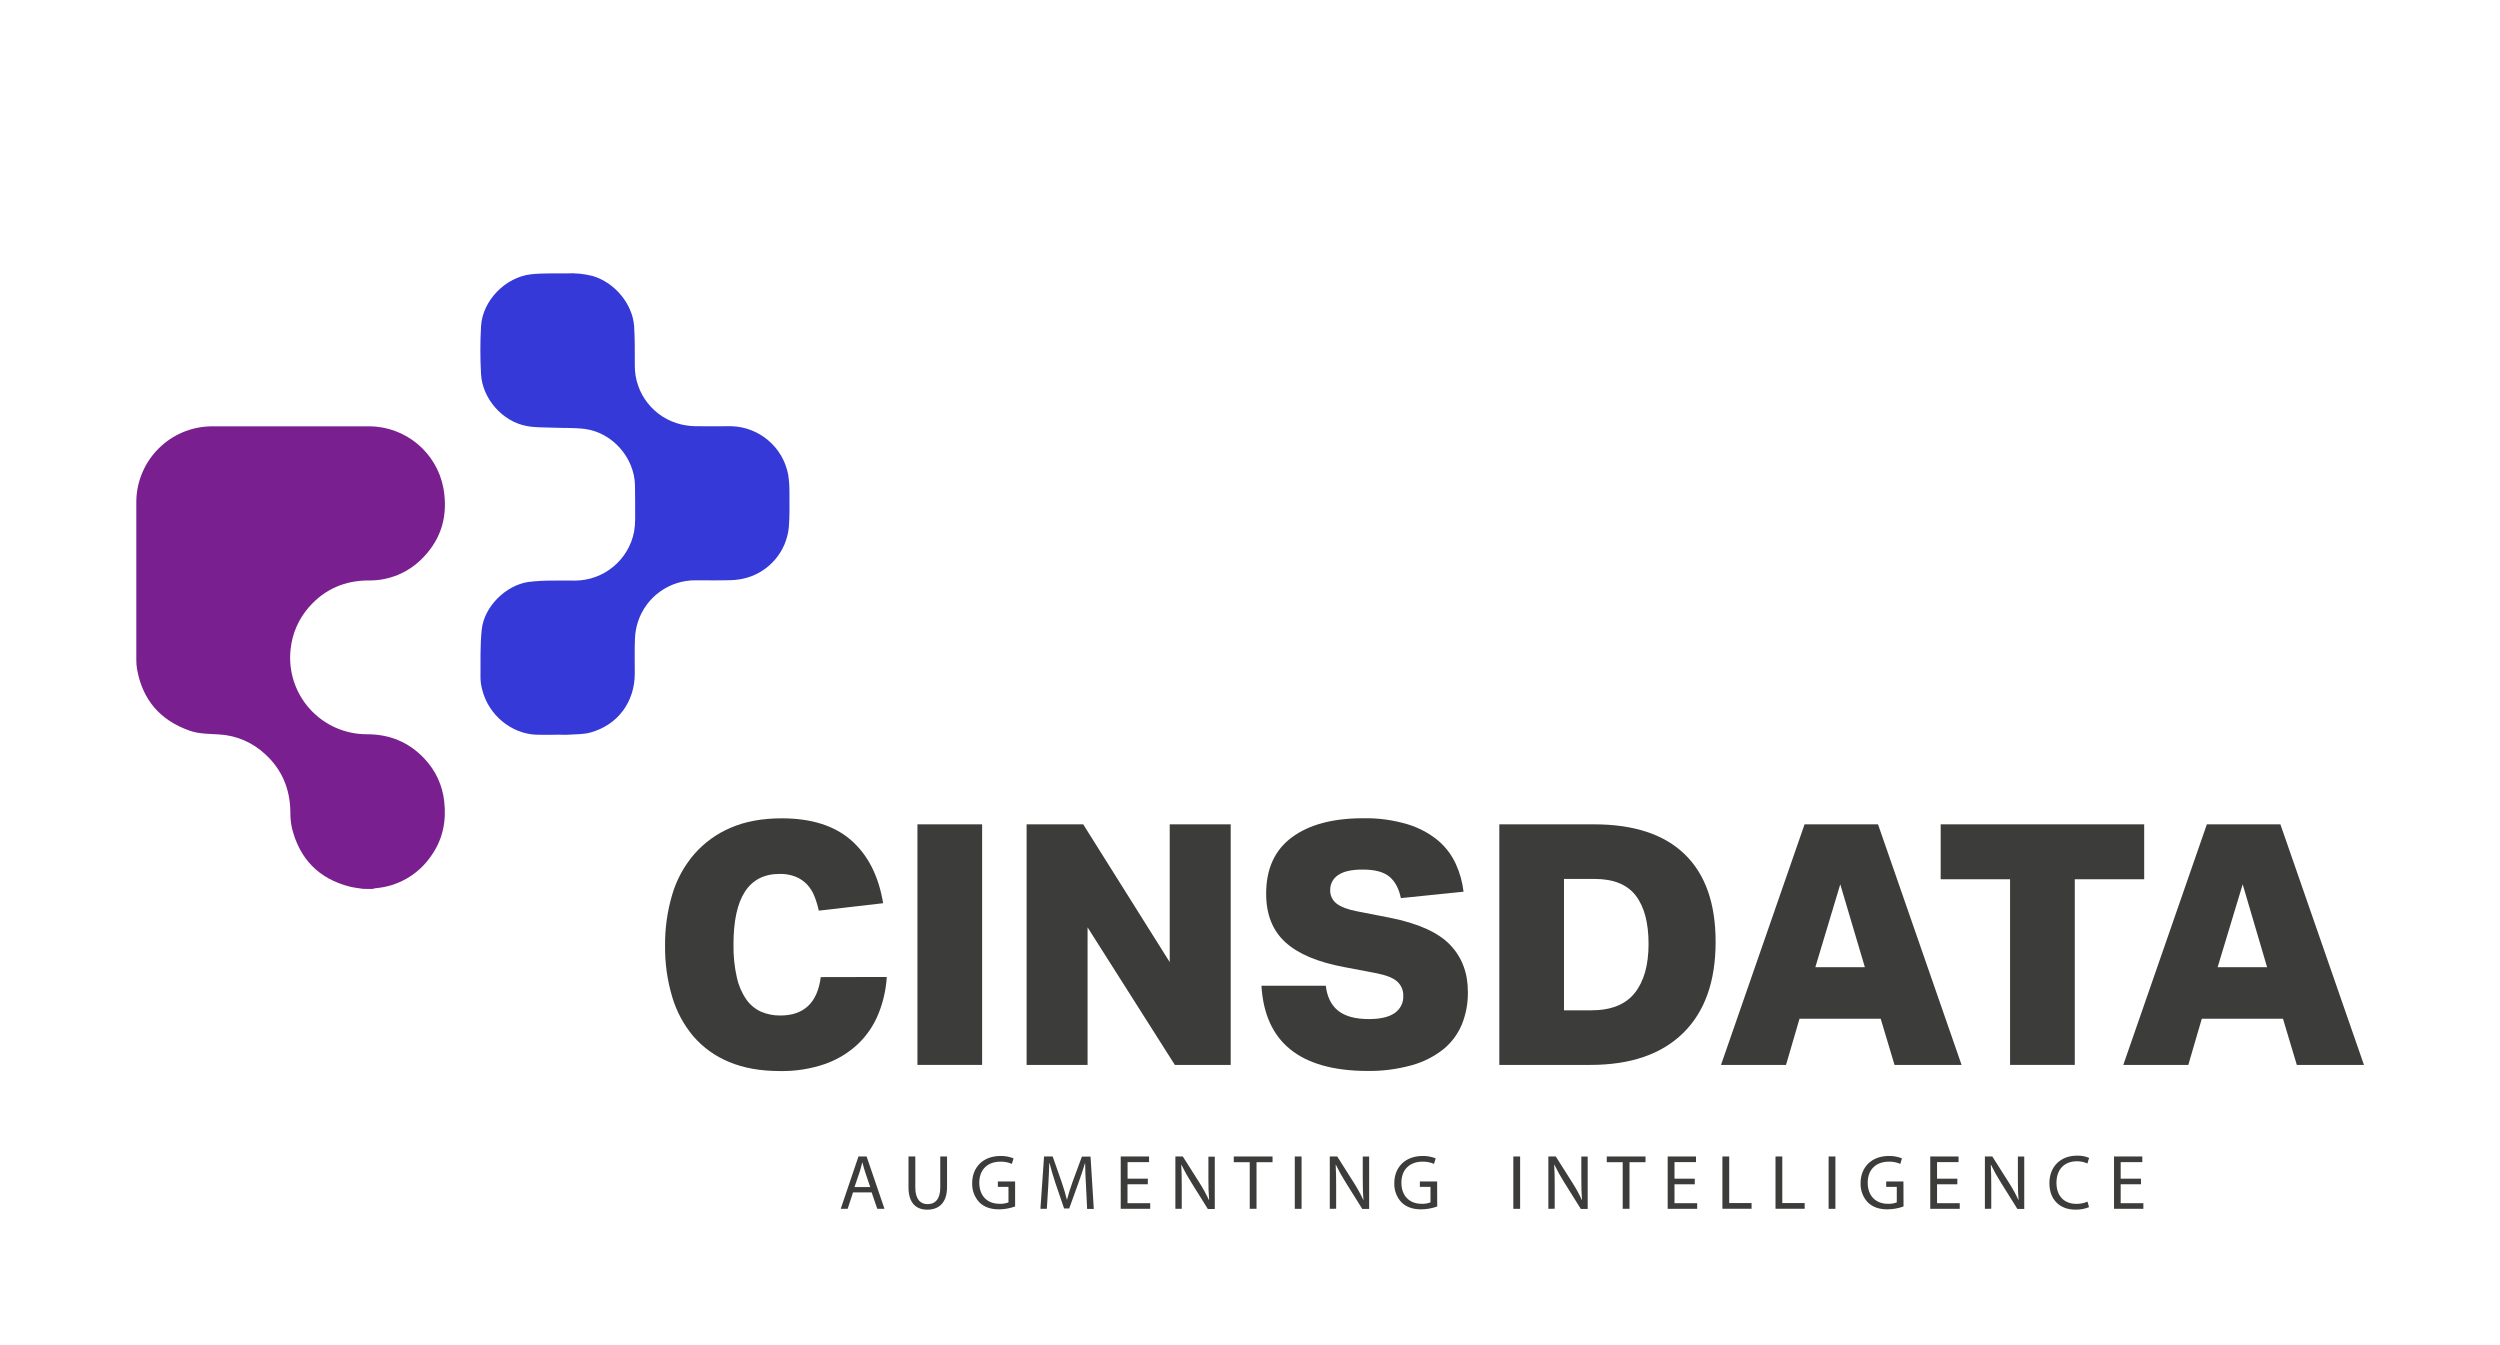
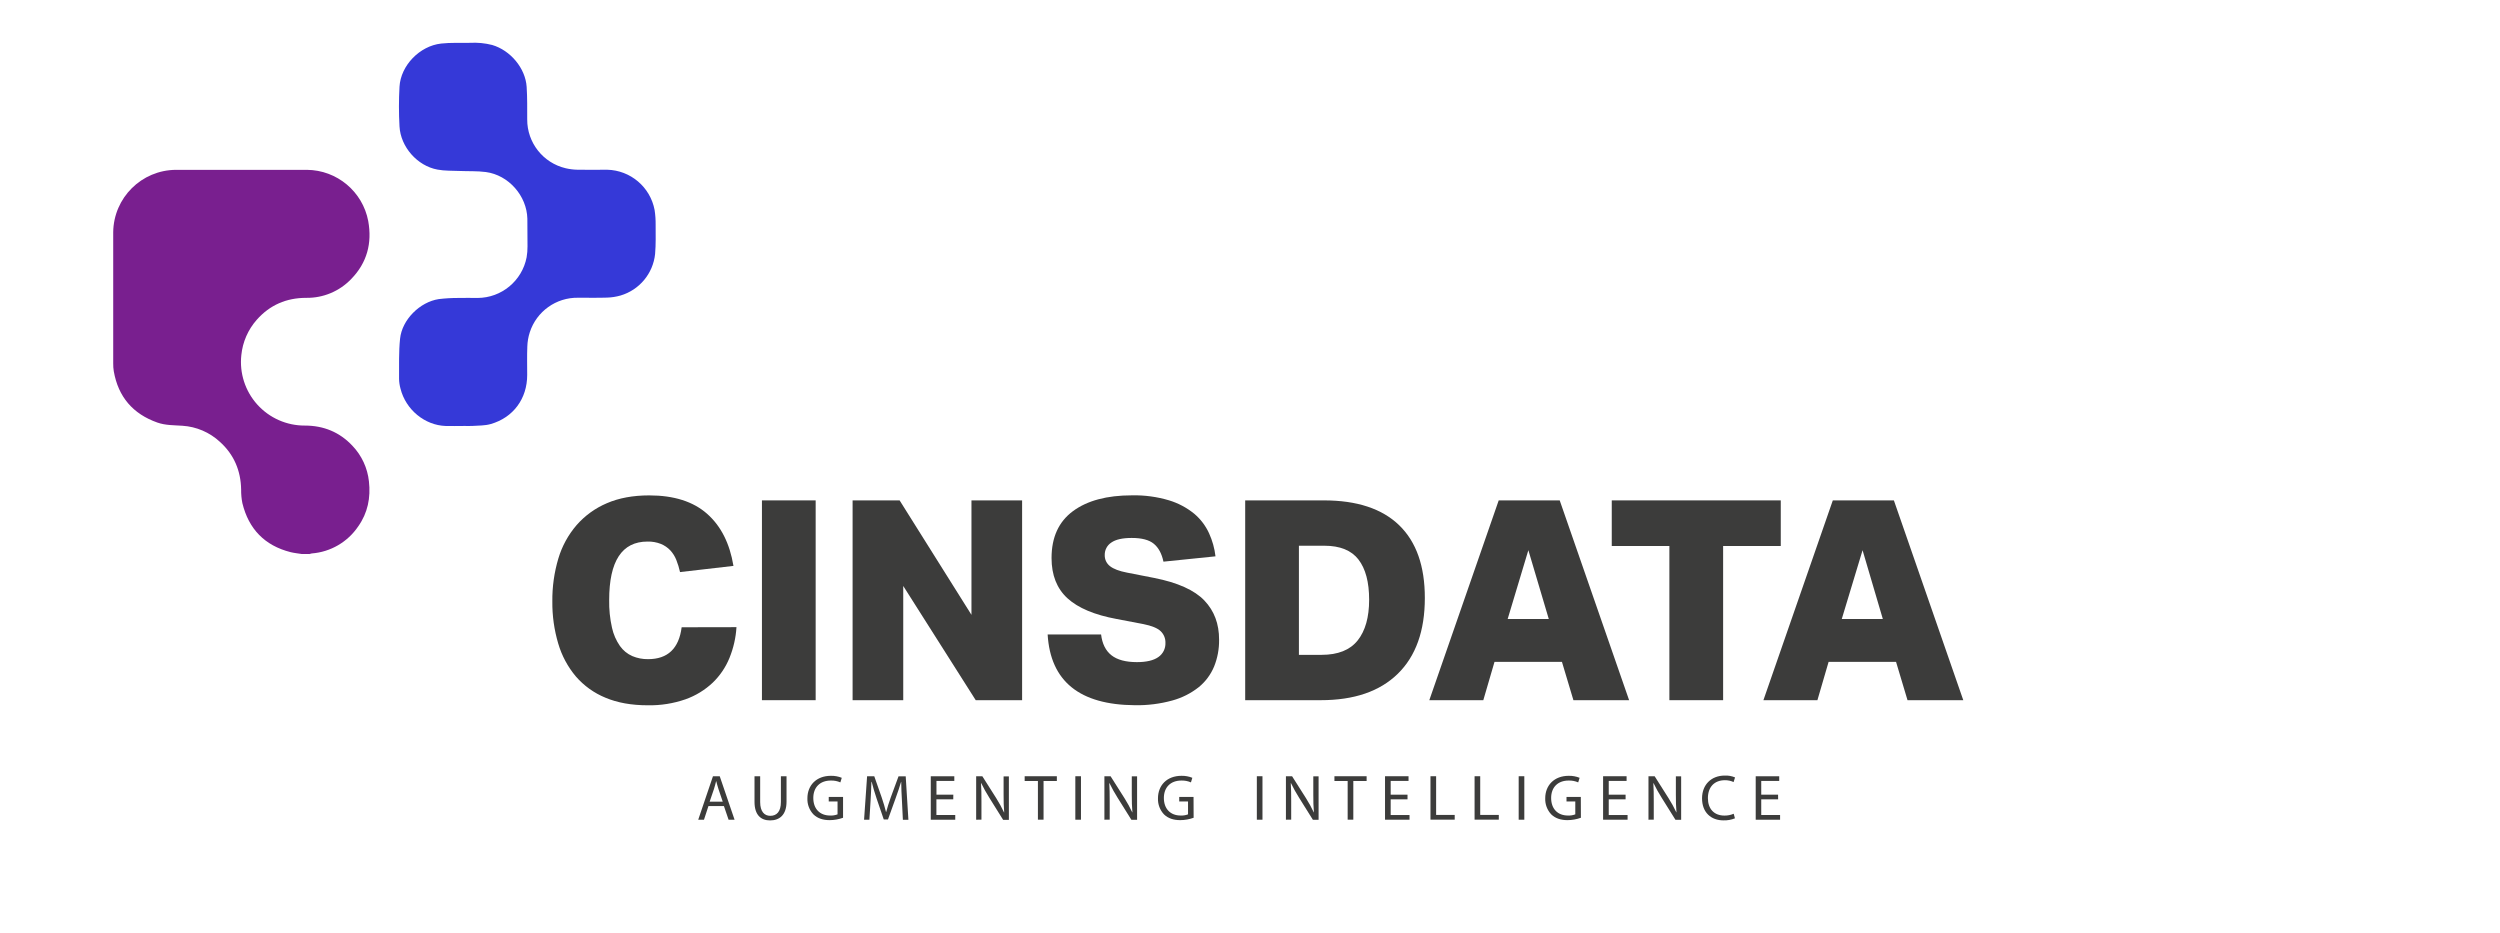
- <svg xmlns="http://www.w3.org/2000/svg" id="Capa_1" data-name="Capa 1" viewBox="0 0 1127 606">
-   <defs>
-     <style>.cls-1{fill:#791f8f;}.cls-2{fill:#3539d8;}.cls-3{fill:#3c3c3b;}</style>
+ <svg xmlns="http://www.w3.org/2000/svg" id="Capa_1" data-name="Capa 1" viewBox="0 0 1357 506" version="1.1" width="1357" height="506">
+   <defs id="defs4">
+     <style id="style2">.cls-1{fill:#791f8f;}.cls-2{fill:#3539d8;}.cls-3{fill:#3c3c3b;}</style>
  </defs>
-   <path class="cls-1" d="M163.74,400.71c-2-.33-4-.51-6-1-14.06-3.57-22.74-12.54-26.17-26.57a34.57,34.57,0,0,1-.68-7.42c-.18-10.26-3.9-19-11.48-25.85A33,33,0,0,0,99,331.1c-4.55-.31-9.16-.18-13.57-1.73-13.29-4.7-21.23-13.93-23.67-27.84a24.79,24.79,0,0,1-.31-4.31q0-35.58,0-71.17a34.25,34.25,0,0,1,34.06-33.86q35.55,0,71.09,0A34.17,34.17,0,0,1,199.88,220c2.16,12-.65,22.62-9.2,31.4a33.1,33.1,0,0,1-24.5,10.27c-10.67,0-19.74,3.87-26.84,11.94A34,34,0,0,0,131,292.71,34.5,34.5,0,0,0,165.46,331c10.16,0,18.89,3.54,25.87,11a33.06,33.06,0,0,1,8.93,19.31c1,8.85-.64,17.09-5.82,24.41a33.55,33.55,0,0,1-25.23,14.69,8.14,8.14,0,0,0-1.27.32Z" />
-   <path class="cls-2" d="M251.46,331.22c-3.19,0-6.39.09-9.57,0-11.29-.38-21.63-8.8-24.5-20.27a21.37,21.37,0,0,1-.78-5.31c.06-7.28-.21-14.6.55-21.82,1.08-10.31,10.73-19.9,21-21.47a86.89,86.89,0,0,1,10.72-.62c3.44-.1,6.88,0,10.32,0a27.22,27.22,0,0,0,26.65-22.06,33.88,33.88,0,0,0,.48-5.95c0-5,0-10-.08-15-.29-12.42-10.18-23.7-22.53-25.34-4.72-.62-9.55-.37-14.32-.58-4-.18-8,0-11.9-.74-11-2-20.05-12.33-20.65-23.44a193.47,193.47,0,0,1,0-21.54c.65-11.51,10.94-22.15,22.61-23.44,5.18-.57,10.45-.3,15.68-.39a39.46,39.46,0,0,1,12,1.16c9.86,2.88,18.06,12.53,18.73,22.76.38,5.86.28,11.77.3,17.65a27.1,27.1,0,0,0,20.91,26.51,30.91,30.91,0,0,0,6.5.8c5.33.11,10.67,0,16,0A26.83,26.83,0,0,1,355.32,214a49,49,0,0,1,.56,8c0,5.29.16,10.61-.29,15.86a26.38,26.38,0,0,1-18.74,22.54,29.79,29.79,0,0,1-7.33,1.14c-5.23.18-10.47.05-15.71.07a27.1,27.1,0,0,0-26.24,18.75,27.76,27.76,0,0,0-1.34,7.75c-.21,5.13-.06,10.28-.07,15.43,0,12.85-7.53,23.14-19.87,26.65-3.09.88-6.48.78-9.74,1-1.69.13-3.39,0-5.09,0Z" />
-   <path class="cls-3" d="M399.76,440.42a52.72,52.72,0,0,1-3.8,16.7,39,39,0,0,1-9.11,13.45,42.14,42.14,0,0,1-14.73,9,59.09,59.09,0,0,1-20.51,3.26q-13.22,0-22.93-4.1a42.6,42.6,0,0,1-16.1-11.54A49.25,49.25,0,0,1,303,449.3a77.54,77.54,0,0,1-3.19-22.86,78.54,78.54,0,0,1,3.27-23.31A49.35,49.35,0,0,1,313,385a45.35,45.35,0,0,1,16.4-11.85q9.79-4.25,23-4.25,20.06,0,31.37,9.95t14.35,28.32l-29,3.35a41.65,41.65,0,0,0-2-6.54,16.73,16.73,0,0,0-3.27-5.24,14.78,14.78,0,0,0-5.09-3.49,18.6,18.6,0,0,0-7.29-1.29q-20.81,0-20.81,31.74a63.4,63.4,0,0,0,1.52,15,27.77,27.77,0,0,0,4.33,9.95,16.24,16.24,0,0,0,6.68,5.47,21.35,21.35,0,0,0,8.58,1.67q16,0,18.23-17.31Z" />
-   <path class="cls-3" d="M413.58,371.61h29.16V480.06H413.58Z" />
-   <path class="cls-3" d="M462.79,371.61h25.52l39,62.12V371.61h27.49V480.06H529.62l-39.34-62v62H462.79Z" />
-   <path class="cls-3" d="M597.67,444.37q.9,7.59,5.62,11.31t13.82,3.72q7.74,0,11.62-2.73a8.93,8.93,0,0,0,3.87-7.75,8.41,8.41,0,0,0-2.58-6.3q-2.58-2.5-9.42-3.87L606.17,436q-18.07-3.33-26.73-11.24t-8.66-21.87q0-16.86,11.62-25.44t32-8.58a65.49,65.49,0,0,1,20.2,2.73,40,40,0,0,1,13.67,7.29,30.38,30.38,0,0,1,8,10.56,41.57,41.57,0,0,1,3.5,12.53l-28.25,2.89q-1.37-6.54-5.24-9.72T614.22,392q-7.44,0-11,2.5a7.86,7.86,0,0,0-3.57,6.76,7.35,7.35,0,0,0,2.89,6.08q2.88,2.26,9.26,3.49l14.73,2.88q19.14,3.81,27.19,12.23t8,21.34A37.43,37.43,0,0,1,659,461.83,28.57,28.57,0,0,1,650.67,473a40.13,40.13,0,0,1-14.27,7.21,71.61,71.61,0,0,1-20.35,2.58q-45.12-.3-47.39-38.42Z" />
-   <path class="cls-3" d="M675.89,480.06V371.61h42.68q27,0,40.93,13.52t13.9,39.49q0,26.73-14.66,41.09T716.9,480.06Zm29.16-24.61h12.3q13.36,0,19.59-7.82t6.23-22.1q0-14.28-5.77-21.79t-18.53-7.52H705.05Z" />
-   <path class="cls-3" d="M846.61,371.61l37.67,108.45H854.05l-6.23-20.81h-36.6l-6.08,20.81H775.83L813.5,371.61ZM818.36,436h22.32l-11.09-37.36Z" />
-   <path class="cls-3" d="M906.14,396.37H874.86V371.61H966.6v24.76H935.31v83.69H906.14Z" />
-   <path class="cls-3" d="M1028,371.61l37.67,108.45H1035.4l-6.23-20.81h-36.6l-6.08,20.81H957.18l37.67-108.45ZM999.71,436H1022L1011,398.65Z" />
-   <path class="cls-3" d="M384.55,537.52l-2.43,7.42H379l8-23.6h3.67l8.05,23.6h-3.25l-2.53-7.42Zm7.75-2.38L390,528.35c-.51-1.54-.87-3-1.22-4.3h-.08c-.34,1.38-.71,2.82-1.17,4.26l-2.33,6.83Z" />
-   <path class="cls-3" d="M412.62,521.34v14c0,5.26,2.33,7.49,5.51,7.49,3.48,0,5.74-2.31,5.74-7.49v-14h3.06v13.77c0,7.25-3.81,10.21-8.93,10.21-4.81,0-8.45-2.75-8.45-10.08v-13.9Z" />
-   <path class="cls-3" d="M457.61,543.88a21.52,21.52,0,0,1-7.25,1.29c-3.58,0-6.53-.9-8.82-3.11a12,12,0,0,1-3.28-8.76c0-7,4.85-12.19,12.75-12.19a14.88,14.88,0,0,1,5.9,1.08l-.76,2.49a11.91,11.91,0,0,0-5.21-1c-5.72,0-9.48,3.56-9.48,9.47s3.59,9.52,9.11,9.52a9.88,9.88,0,0,0,4.05-.64v-7h-4.78v-2.44h7.77Z" />
-   <path class="cls-3" d="M489.57,534.58c-.18-3.28-.4-7.26-.38-10.18h-.09c-.81,2.74-1.79,5.71-3,9L482,544.79h-2.3l-3.84-11.23c-1.13-3.34-2-6.36-2.7-9.16H473c-.08,2.94-.23,6.87-.46,10.41l-.63,10.13h-2.89l1.64-23.6h3.89l4,11.42c1,2.89,1.76,5.49,2.38,8h.09c.62-2.39,1.44-5,2.49-7.94l4.21-11.43h3.9l1.46,23.6h-3Z" />
-   <path class="cls-3" d="M517.43,533.88h-9.15v8.52h10.23v2.54H505.22v-23.6H518v2.54h-9.69v7.47h9.15Z" />
-   <path class="cls-3" d="M529.86,544.94v-23.6h3.35l7.56,11.93A68.54,68.54,0,0,1,545,541l.08,0c-.27-3.15-.33-6-.33-9.68v-9.89h2.87v23.6H544.5L537,533a77.89,77.89,0,0,1-4.39-7.9l-.11,0c.19,3,.23,5.83.23,9.73v10.09Z" />
-   <path class="cls-3" d="M563.38,523.92h-7.19v-2.58h17.47v2.58h-7.22v21h-3.06Z" />
-   <path class="cls-3" d="M586.75,521.34v23.6h-3.06v-23.6Z" />
-   <path class="cls-3" d="M599.47,544.94v-23.6h3.35l7.56,11.93a70.39,70.39,0,0,1,4.21,7.68l.08,0c-.28-3.15-.34-6-.34-9.68v-9.89h2.88v23.6h-3.1l-7.5-12a79.89,79.89,0,0,1-4.39-7.9l-.1,0c.18,3,.22,5.83.22,9.73v10.09Z" />
-   <path class="cls-3" d="M647.9,543.88a21.52,21.52,0,0,1-7.25,1.29c-3.58,0-6.53-.9-8.82-3.11a12,12,0,0,1-3.28-8.76c0-7,4.85-12.19,12.75-12.19a14.88,14.88,0,0,1,5.9,1.08l-.76,2.49a11.88,11.88,0,0,0-5.21-1c-5.72,0-9.48,3.56-9.48,9.47s3.59,9.52,9.11,9.52a9.85,9.85,0,0,0,4-.64v-7h-4.78v-2.44h7.77Z" />
-   <path class="cls-3" d="M685.27,521.34v23.6h-3.06v-23.6Z" />
-   <path class="cls-3" d="M698,544.94v-23.6h3.34l7.56,11.93a67.14,67.14,0,0,1,4.21,7.68l.08,0c-.28-3.15-.33-6-.33-9.68v-9.89h2.87v23.6h-3.1l-7.5-12a79.89,79.89,0,0,1-4.39-7.9l-.1,0c.18,3,.22,5.83.22,9.73v10.09Z" />
-   <path class="cls-3" d="M731.51,523.92h-7.18v-2.58H741.8v2.58h-7.22v21h-3.07Z" />
-   <path class="cls-3" d="M764,533.88h-9.14v8.52h10.23v2.54h-13.3v-23.6h12.76v2.54h-9.69v7.47H764Z" />
-   <path class="cls-3" d="M776.46,521.34h3.07v21h10.08v2.57H776.46Z" />
-   <path class="cls-3" d="M800.4,521.34h3.06v21h10.09v2.57H800.4Z" />
-   <path class="cls-3" d="M827.4,521.34v23.6h-3.06v-23.6Z" />
-   <path class="cls-3" d="M858.11,543.88a21.64,21.64,0,0,1-7.26,1.29c-3.57,0-6.52-.9-8.82-3.11a12.08,12.08,0,0,1-3.28-8.76c0-7,4.85-12.19,12.76-12.19a15,15,0,0,1,5.9,1.08l-.76,2.49a11.93,11.93,0,0,0-5.22-1c-5.72,0-9.47,3.56-9.47,9.47s3.58,9.52,9.11,9.52a9.79,9.79,0,0,0,4-.64v-7h-4.77v-2.44h7.77Z" />
-   <path class="cls-3" d="M882.37,533.88h-9.15v8.52h10.23v2.54H870.16v-23.6h12.75v2.54h-9.69v7.47h9.15Z" />
-   <path class="cls-3" d="M894.79,544.94v-23.6h3.35l7.56,11.93a67.14,67.14,0,0,1,4.21,7.68l.08,0c-.28-3.15-.33-6-.33-9.68v-9.89h2.87v23.6h-3.1l-7.5-12a79.89,79.89,0,0,1-4.39-7.9l-.1,0c.18,3,.22,5.83.22,9.73v10.09Z" />
-   <path class="cls-3" d="M941.73,544.18a15.21,15.21,0,0,1-6.23,1.12c-6.65,0-11.63-4.2-11.63-11.95,0-7.4,5-12.37,12.31-12.37a12.79,12.79,0,0,1,5.6,1L941,524.5a11.09,11.09,0,0,0-4.74-1c-5.54,0-9.21,3.54-9.21,9.74,0,5.77,3.33,9.46,9,9.46a12.36,12.36,0,0,0,5-1Z" />
-   <path class="cls-3" d="M965.17,533.88H956v8.52h10.23v2.54H953v-23.6h12.76v2.54H956v7.47h9.14Z" />
+   <path class="cls-1" d="m 163.74,300.71 c -2,-0.33 -4,-0.51 -6,-1 -14.06,-3.57 -22.74,-12.54 -26.17,-26.57 a 34.57,34.57 0 0 1 -0.68,-7.42 c -0.18,-10.26 -3.9,-19 -11.48,-25.85 A 33,33 0 0 0 99,231.1 c -4.55,-0.31 -9.16,-0.18 -13.57,-1.73 -13.29,-4.7 -21.23,-13.93 -23.67,-27.84 a 24.79,24.79 0 0 1 -0.31,-4.31 q 0,-35.58 0,-71.17 A 34.25,34.25 0 0 1 95.51,92.19 q 35.55,0 71.09,0 A 34.17,34.17 0 0 1 199.88,120 c 2.16,12 -0.65,22.62 -9.2,31.4 a 33.1,33.1 0 0 1 -24.5,10.27 c -10.67,0 -19.74,3.87 -26.84,11.94 A 34,34 0 0 0 131,192.71 34.5,34.5 0 0 0 165.46,231 c 10.16,0 18.89,3.54 25.87,11 a 33.06,33.06 0 0 1 8.93,19.31 c 1,8.85 -0.64,17.09 -5.82,24.41 a 33.55,33.55 0 0 1 -25.23,14.69 8.14,8.14 0 0 0 -1.27,0.32 z" id="path6" style="fill:#791f8f" />
+   <path class="cls-2" d="m 251.46,231.22 c -3.19,0 -6.39,0.09 -9.57,0 -11.29,-0.38 -21.63,-8.8 -24.5,-20.27 a 21.37,21.37 0 0 1 -0.78,-5.31 c 0.06,-7.28 -0.21,-14.6 0.55,-21.82 1.08,-10.31 10.73,-19.9 21,-21.47 a 86.89,86.89 0 0 1 10.72,-0.62 c 3.44,-0.1 6.88,0 10.32,0 a 27.22,27.22 0 0 0 26.65,-22.06 33.88,33.88 0 0 0 0.48,-5.95 c 0,-5 0,-10 -0.08,-15 -0.29,-12.42 -10.18,-23.7 -22.53,-25.34 -4.72,-0.62 -9.55,-0.37 -14.32,-0.58 -4,-0.18 -8,0 -11.9,-0.74 -11,-2 -20.05,-12.33 -20.65,-23.44 a 193.47,193.47 0 0 1 0,-21.54 c 0.65,-11.51 10.94,-22.15 22.61,-23.44 5.18,-0.57 10.45,-0.3 15.68,-0.39 a 39.46,39.46 0 0 1 12,1.16 c 9.86,2.88 18.06,12.53 18.73,22.76 0.38,5.86 0.28,11.77 0.3,17.65 a 27.1,27.1 0 0 0 20.91,26.51 30.91,30.91 0 0 0 6.5,0.8 c 5.33,0.11 10.67,0 16,0 a 26.83,26.83 0 0 1 25.74,21.87 49,49 0 0 1 0.56,8 c 0,5.29 0.16,10.61 -0.29,15.86 a 26.38,26.38 0 0 1 -18.74,22.54 29.79,29.79 0 0 1 -7.33,1.14 c -5.23,0.18 -10.47,0.05 -15.71,0.07 a 27.1,27.1 0 0 0 -26.24,18.75 27.76,27.76 0 0 0 -1.34,7.75 c -0.21,5.13 -0.06,10.28 -0.07,15.43 0,12.85 -7.53,23.14 -19.87,26.65 -3.09,0.88 -6.48,0.78 -9.74,1 -1.69,0.13 -3.39,0 -5.09,0 z" id="path8" style="fill:#3539d8" />
+   <path class="cls-3" d="m 399.76,340.42 a 52.72,52.72 0 0 1 -3.8,16.7 39,39 0 0 1 -9.11,13.45 42.14,42.14 0 0 1 -14.73,9 59.09,59.09 0 0 1 -20.51,3.26 q -13.22,0 -22.93,-4.1 A 42.6,42.6 0 0 1 312.58,367.19 49.25,49.25 0 0 1 303,349.3 77.54,77.54 0 0 1 299.81,326.44 78.54,78.54 0 0 1 303.08,303.13 49.35,49.35 0 0 1 313,285 45.35,45.35 0 0 1 329.4,273.15 q 9.79,-4.25 23,-4.25 20.06,0 31.37,9.95 11.31,9.95 14.35,28.32 l -29,3.35 a 41.65,41.65 0 0 0 -2,-6.54 16.73,16.73 0 0 0 -3.27,-5.24 14.78,14.78 0 0 0 -5.09,-3.49 18.6,18.6 0 0 0 -7.29,-1.29 q -20.81,0 -20.81,31.74 a 63.4,63.4 0 0 0 1.52,15 27.77,27.77 0 0 0 4.33,9.95 16.24,16.24 0 0 0 6.68,5.47 21.35,21.35 0 0 0 8.58,1.67 q 16,0 18.23,-17.31 z" id="path10" style="fill:#3c3c3b" />
+   <path class="cls-3" d="m 413.58,271.61 h 29.16 v 108.45 h -29.16 z" id="path12" style="fill:#3c3c3b" />
+   <path class="cls-3" d="m 462.79,271.61 h 25.52 l 39,62.12 v -62.12 h 27.49 v 108.45 h -25.18 l -39.34,-62 v 62 h -27.49 z" id="path14" style="fill:#3c3c3b" />
+   <path class="cls-3" d="m 597.67,344.37 q 0.9,7.59 5.62,11.31 4.72,3.72 13.82,3.72 7.74,0 11.62,-2.73 a 8.93,8.93 0 0 0 3.87,-7.75 8.41,8.41 0 0 0 -2.58,-6.3 q -2.58,-2.5 -9.42,-3.87 L 606.17,336 q -18.07,-3.33 -26.73,-11.24 -8.66,-7.91 -8.66,-21.87 0,-16.86 11.62,-25.44 11.62,-8.58 32,-8.58 a 65.49,65.49 0 0 1 20.2,2.73 40,40 0 0 1 13.67,7.29 30.38,30.38 0 0 1 8,10.56 41.57,41.57 0 0 1 3.5,12.53 l -28.25,2.89 q -1.37,-6.54 -5.24,-9.72 -3.87,-3.18 -12.06,-3.15 -7.44,0 -11,2.5 a 7.86,7.86 0 0 0 -3.57,6.76 7.35,7.35 0 0 0 2.89,6.08 q 2.88,2.26 9.26,3.49 l 14.73,2.88 q 19.14,3.81 27.19,12.23 8.05,8.42 8,21.34 a 37.43,37.43 0 0 1 -2.72,14.55 28.57,28.57 0 0 1 -8.33,11.17 40.13,40.13 0 0 1 -14.27,7.21 71.61,71.61 0 0 1 -20.35,2.58 q -45.12,-0.3 -47.39,-38.42 z" id="path16" style="fill:#3c3c3b" />
+   <path class="cls-3" d="M 675.89,380.06 V 271.61 h 42.68 q 27,0 40.93,13.52 13.93,13.52 13.9,39.49 0,26.73 -14.66,41.09 -14.66,14.36 -41.84,14.35 z m 29.16,-24.61 h 12.3 q 13.36,0 19.59,-7.82 6.23,-7.82 6.23,-22.1 0,-14.28 -5.77,-21.79 -5.77,-7.51 -18.53,-7.52 h -13.82 z" id="path18" style="fill:#3c3c3b" />
+   <path class="cls-3" d="m 846.61,271.61 37.67,108.45 h -30.23 l -6.23,-20.81 h -36.6 l -6.08,20.81 H 775.83 L 813.5,271.61 Z M 818.36,336 h 22.32 l -11.09,-37.36 z" id="path20" style="fill:#3c3c3b" />
+   <path class="cls-3" d="m 906.14,296.37 h -31.28 v -24.76 h 91.74 v 24.76 h -31.29 v 83.69 h -29.17 z" id="path22" style="fill:#3c3c3b" />
+   <path class="cls-3" d="m 1028,271.61 37.67,108.45 h -30.27 l -6.23,-20.81 h -36.6 l -6.08,20.81 H 957.18 L 994.85,271.61 Z M 999.71,336 H 1022 l -11,-37.35 z" id="path24" style="fill:#3c3c3b" />
+   <path class="cls-3" d="m 384.55,437.52 -2.43,7.42 H 379 l 8,-23.6 h 3.67 l 8.05,23.6 h -3.25 l -2.53,-7.42 z m 7.75,-2.38 -2.3,-6.79 c -0.51,-1.54 -0.87,-3 -1.22,-4.3 h -0.08 c -0.34,1.38 -0.71,2.82 -1.17,4.26 l -2.33,6.83 z" id="path26" style="fill:#3c3c3b" />
+   <path class="cls-3" d="m 412.62,421.34 v 14 c 0,5.26 2.33,7.49 5.51,7.49 3.48,0 5.74,-2.31 5.74,-7.49 v -14 h 3.06 v 13.77 c 0,7.25 -3.81,10.21 -8.93,10.21 -4.81,0 -8.45,-2.75 -8.45,-10.08 v -13.9 z" id="path28" style="fill:#3c3c3b" />
+   <path class="cls-3" d="m 457.61,443.88 a 21.52,21.52 0 0 1 -7.25,1.29 c -3.58,0 -6.53,-0.9 -8.82,-3.11 a 12,12 0 0 1 -3.28,-8.76 c 0,-7 4.85,-12.19 12.75,-12.19 a 14.88,14.88 0 0 1 5.9,1.08 l -0.76,2.49 a 11.91,11.91 0 0 0 -5.21,-1 c -5.72,0 -9.48,3.56 -9.48,9.47 0,5.91 3.59,9.52 9.11,9.52 a 9.88,9.88 0 0 0 4.05,-0.64 v -7 h -4.78 v -2.44 h 7.77 z" id="path30" style="fill:#3c3c3b" />
+   <path class="cls-3" d="m 489.57,434.58 c -0.18,-3.28 -0.4,-7.26 -0.38,-10.18 h -0.09 c -0.81,2.74 -1.79,5.71 -3,9 l -4.1,11.39 h -2.3 l -3.84,-11.23 c -1.13,-3.34 -2,-6.36 -2.7,-9.16 H 473 c -0.08,2.94 -0.23,6.87 -0.46,10.41 l -0.63,10.13 h -2.89 l 1.64,-23.6 h 3.89 l 4,11.42 c 1,2.89 1.76,5.49 2.38,8 h 0.09 c 0.62,-2.39 1.44,-5 2.49,-7.94 l 4.21,-11.43 h 3.9 l 1.46,23.6 h -3 z" id="path32" style="fill:#3c3c3b" />
+   <path class="cls-3" d="m 517.43,433.88 h -9.15 v 8.52 h 10.23 v 2.54 h -13.29 v -23.6 H 518 v 2.54 h -9.69 v 7.47 h 9.15 z" id="path34" style="fill:#3c3c3b" />
+   <path class="cls-3" d="m 529.86,444.94 v -23.6 h 3.35 l 7.56,11.93 A 68.54,68.54 0 0 1 545,441 h 0.08 c -0.27,-3.15 -0.33,-6 -0.33,-9.68 v -9.89 h 2.87 v 23.6 H 544.5 L 537,433 a 77.89,77.89 0 0 1 -4.39,-7.9 h -0.11 c 0.19,3 0.23,5.83 0.23,9.73 v 10.09 z" id="path36" style="fill:#3c3c3b" />
+   <path class="cls-3" d="m 563.38,423.92 h -7.19 v -2.58 h 17.47 v 2.58 h -7.22 v 21 h -3.06 z" id="path38" style="fill:#3c3c3b" />
+   <path class="cls-3" d="m 586.75,421.34 v 23.6 h -3.06 v -23.6 z" id="path40" style="fill:#3c3c3b" />
+   <path class="cls-3" d="m 599.47,444.94 v -23.6 h 3.35 l 7.56,11.93 a 70.39,70.39 0 0 1 4.21,7.68 h 0.08 c -0.28,-3.15 -0.34,-6 -0.34,-9.68 v -9.89 h 2.88 v 23.6 h -3.1 l -7.5,-12 a 79.89,79.89 0 0 1 -4.39,-7.9 h -0.1 c 0.18,3 0.22,5.83 0.22,9.73 v 10.09 z" id="path42" style="fill:#3c3c3b" />
+   <path class="cls-3" d="m 647.9,443.88 a 21.52,21.52 0 0 1 -7.25,1.29 c -3.58,0 -6.53,-0.9 -8.82,-3.11 a 12,12 0 0 1 -3.28,-8.76 c 0,-7 4.85,-12.19 12.75,-12.19 a 14.88,14.88 0 0 1 5.9,1.08 l -0.76,2.49 a 11.88,11.88 0 0 0 -5.21,-1 c -5.72,0 -9.48,3.56 -9.48,9.47 0,5.91 3.59,9.52 9.11,9.52 a 9.85,9.85 0 0 0 4,-0.64 v -7 h -4.78 v -2.44 h 7.77 z" id="path44" style="fill:#3c3c3b" />
+   <path class="cls-3" d="m 685.27,421.34 v 23.6 h -3.06 v -23.6 z" id="path46" style="fill:#3c3c3b" />
+   <path class="cls-3" d="m 698,444.94 v -23.6 h 3.34 l 7.56,11.93 a 67.14,67.14 0 0 1 4.21,7.68 h 0.08 c -0.28,-3.15 -0.33,-6 -0.33,-9.68 v -9.89 h 2.87 v 23.6 h -3.1 l -7.5,-12 a 79.89,79.89 0 0 1 -4.39,-7.9 h -0.1 c 0.18,3 0.22,5.83 0.22,9.73 v 10.09 z" id="path48" style="fill:#3c3c3b" />
+   <path class="cls-3" d="m 731.51,423.92 h -7.18 v -2.58 h 17.47 v 2.58 h -7.22 v 21 h -3.07 z" id="path50" style="fill:#3c3c3b" />
+   <path class="cls-3" d="m 764,433.88 h -9.14 v 8.52 h 10.23 v 2.54 h -13.3 v -23.6 h 12.76 v 2.54 h -9.69 v 7.47 H 764 Z" id="path52" style="fill:#3c3c3b" />
+   <path class="cls-3" d="m 776.46,421.34 h 3.07 v 21 h 10.08 v 2.57 h -13.15 z" id="path54" style="fill:#3c3c3b" />
+   <path class="cls-3" d="m 800.4,421.34 h 3.06 v 21 h 10.09 v 2.57 H 800.4 Z" id="path56" style="fill:#3c3c3b" />
+   <path class="cls-3" d="m 827.4,421.34 v 23.6 h -3.06 v -23.6 z" id="path58" style="fill:#3c3c3b" />
+   <path class="cls-3" d="m 858.11,443.88 a 21.64,21.64 0 0 1 -7.26,1.29 c -3.57,0 -6.52,-0.9 -8.82,-3.11 a 12.08,12.08 0 0 1 -3.28,-8.76 c 0,-7 4.85,-12.19 12.76,-12.19 a 15,15 0 0 1 5.9,1.08 l -0.76,2.49 a 11.93,11.93 0 0 0 -5.22,-1 c -5.72,0 -9.47,3.56 -9.47,9.47 0,5.91 3.58,9.52 9.11,9.52 a 9.79,9.79 0 0 0 4,-0.64 v -7 h -4.77 v -2.44 h 7.77 z" id="path60" style="fill:#3c3c3b" />
+   <path class="cls-3" d="m 882.37,433.88 h -9.15 v 8.52 h 10.23 v 2.54 h -13.29 v -23.6 h 12.75 v 2.54 h -9.69 v 7.47 h 9.15 z" id="path62" style="fill:#3c3c3b" />
+   <path class="cls-3" d="m 894.79,444.94 v -23.6 h 3.35 l 7.56,11.93 a 67.14,67.14 0 0 1 4.21,7.68 h 0.08 c -0.28,-3.15 -0.33,-6 -0.33,-9.68 v -9.89 h 2.87 v 23.6 h -3.1 l -7.5,-12 a 79.89,79.89 0 0 1 -4.39,-7.9 h -0.1 c 0.18,3 0.22,5.83 0.22,9.73 v 10.09 z" id="path64" style="fill:#3c3c3b" />
+   <path class="cls-3" d="m 941.73,444.18 a 15.21,15.21 0 0 1 -6.23,1.12 c -6.65,0 -11.63,-4.2 -11.63,-11.95 0,-7.4 5,-12.37 12.31,-12.37 a 12.79,12.79 0 0 1 5.6,1 L 941,424.5 a 11.09,11.09 0 0 0 -4.74,-1 c -5.54,0 -9.21,3.54 -9.21,9.74 0,5.77 3.33,9.46 9,9.46 a 12.36,12.36 0 0 0 5,-1 z" id="path66" style="fill:#3c3c3b" />
+   <path class="cls-3" d="M 965.17,433.88 H 956 v 8.52 h 10.23 v 2.54 H 953 v -23.6 h 12.76 v 2.54 H 956 v 7.47 h 9.14 z" id="path68" style="fill:#3c3c3b" />
</svg>
